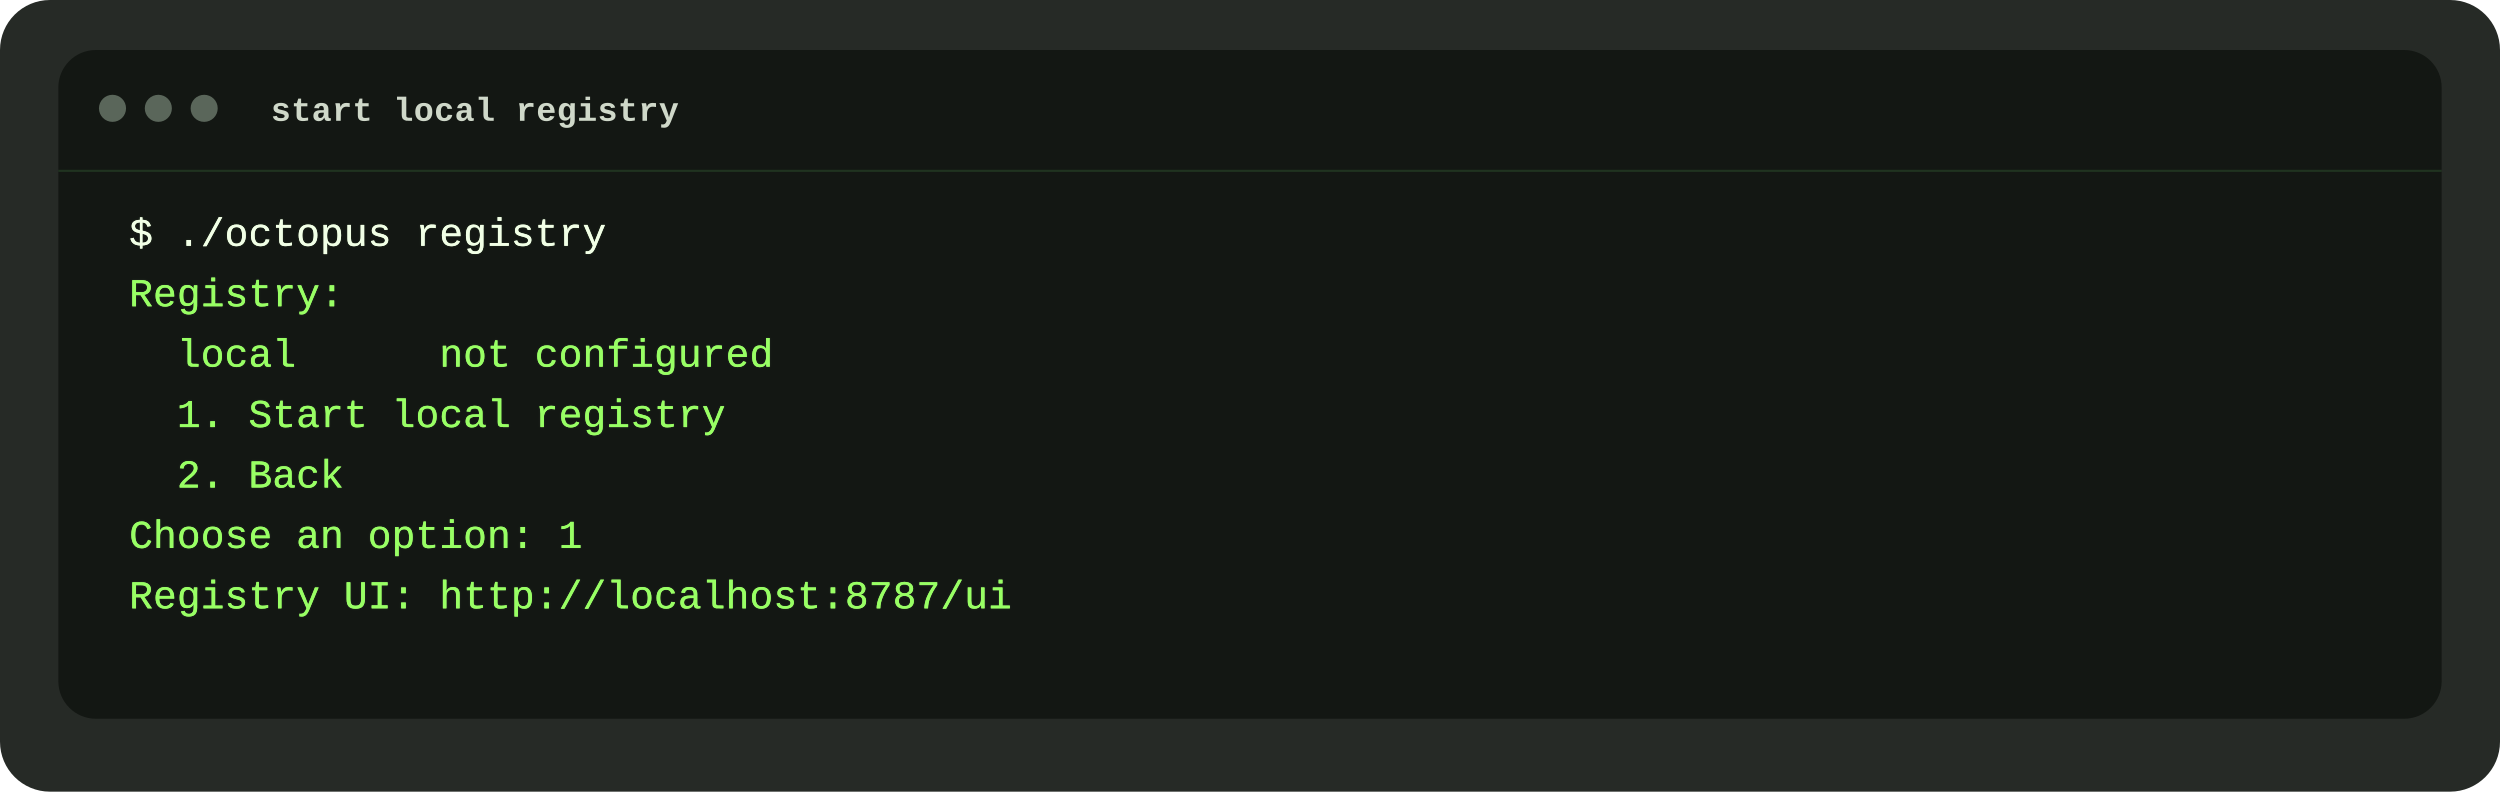
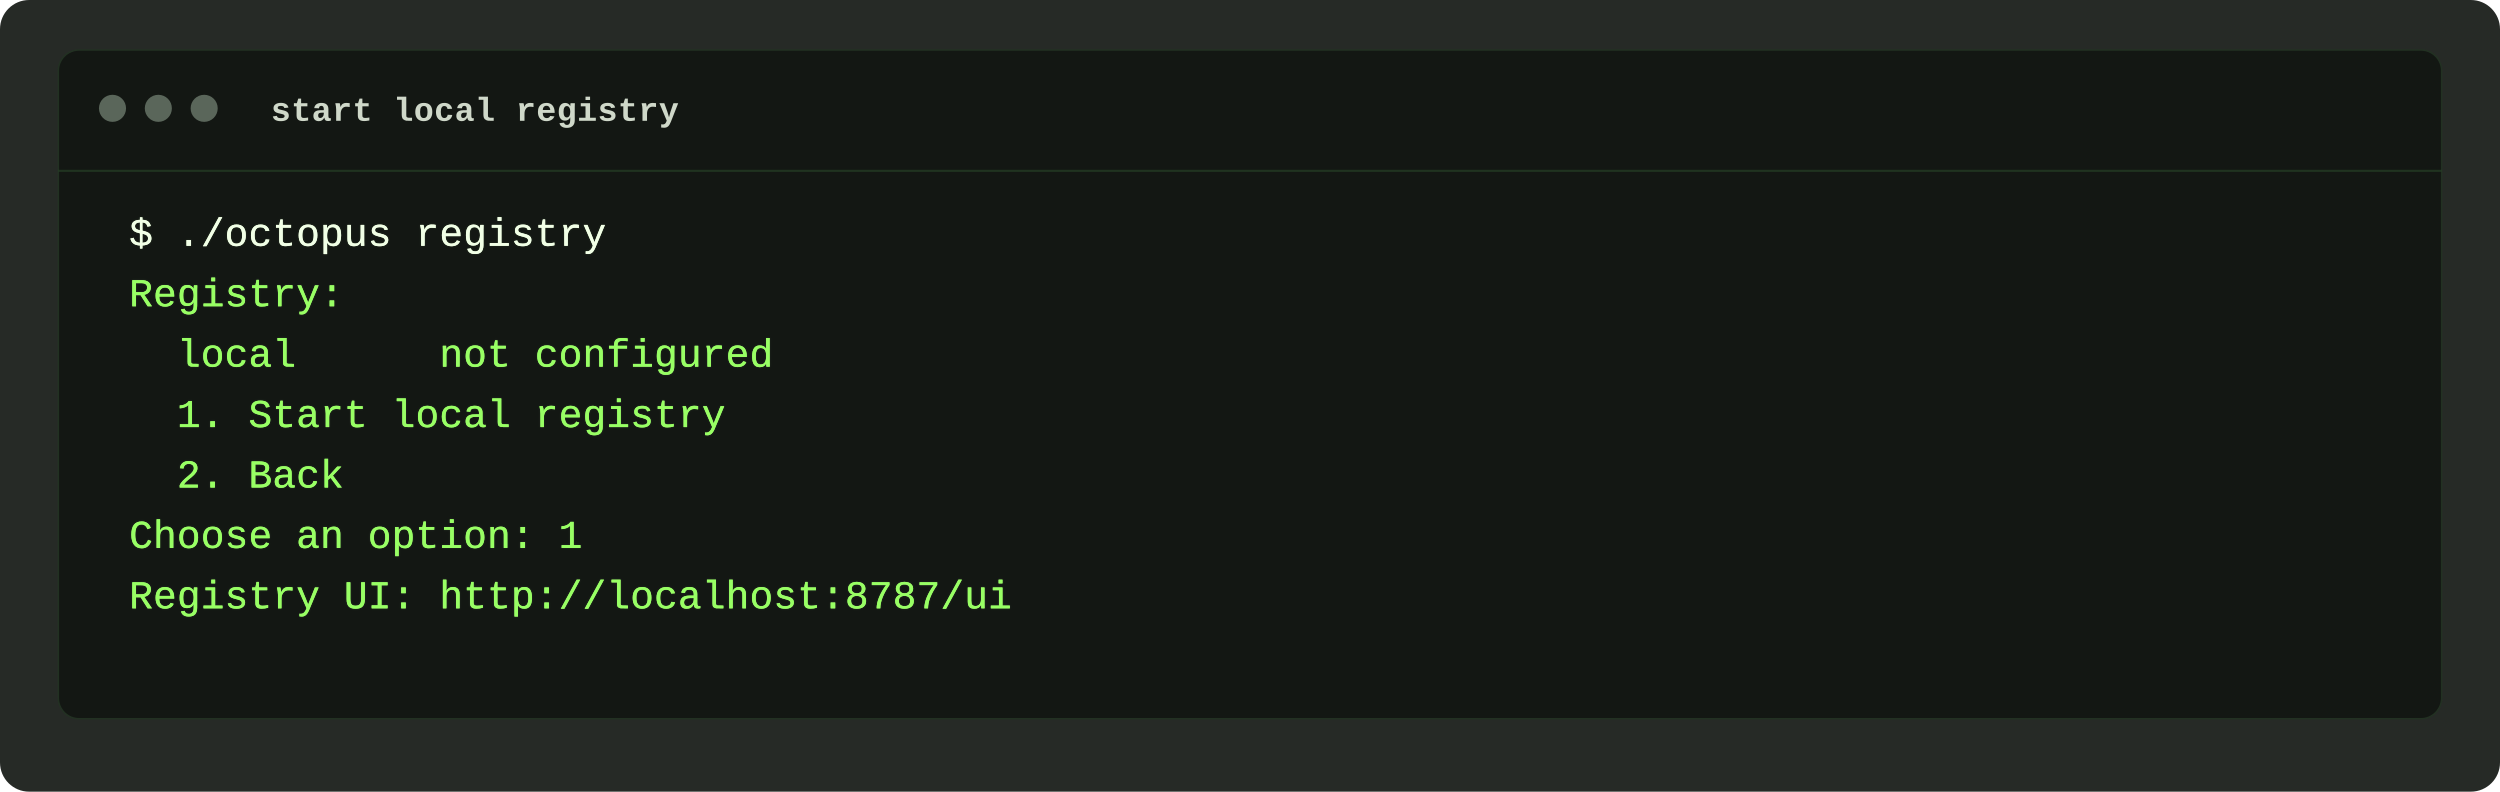
<svg xmlns="http://www.w3.org/2000/svg" width="1200" height="380" viewBox="0 0 1200 380" role="img" aria-labelledby="title desc">
  <style>
    .bg { fill: #262a26; }
-     .panel { fill: #131713; }
+     .panel { fill: #131713; stroke: #223122; stroke-width: 0.7; }
    .rule { stroke: #274227; stroke-width: 1; opacity: 0.65; }
    .dot { fill: #5a665a; }
    .label { fill: #cfd8c9; font: 600 16px "IBM Plex Mono", "SFMono-Regular", Menlo, Monaco, Consolas, "Liberation Mono", monospace; letter-spacing: 0.2px; }
    .line { fill: #98ff64; font: 19px "IBM Plex Mono", "SFMono-Regular", Menlo, Monaco, Consolas, "Liberation Mono", monospace; letter-spacing: 0.05px; }
    .glow-copy { opacity: 0.42; filter: url(#crt-glow); }
    .prompt { fill: #f1ffe6; }
  </style>
  <defs>
    <filter id="crt-glow" x="-20%" y="-20%" width="140%" height="140%">
      <feGaussianBlur stdDeviation="0.6" result="blur" />
      <feColorMatrix in="blur" type="matrix" values="0 0 0 0 0.55 0 0 0 0 1 0 0 0 0 0.35 0 0 0 0.45 0" result="glow" />
      <feMerge>
        <feMergeNode in="glow" />
      </feMerge>
    </filter>
  </defs>
-   <rect class="bg" x="0" y="0" width="1200" height="380" rx="24" />
+   <rect class="bg" x="0" y="0" width="1200" height="380" rx="14" />
  <g transform="translate(28 24)">
-     <rect class="panel" x="0" y="0" width="1144" height="321" rx="18" />
+     <rect class="panel" x="0" y="0" width="1144" height="321" rx="10" />
    <circle class="dot" cx="26" cy="28" r="6.5" />
    <circle class="dot" cx="48" cy="28" r="6.5" />
    <circle class="dot" cx="70" cy="28" r="6.5" />
    <text class="label" x="102" y="34">start local registry</text>
    <line class="rule" x1="0" y1="58" x2="1144" y2="58" />
    <g id="copy-start-local">
      <text class="line" xml:space="preserve">
        <tspan class="prompt" x="34" y="94">$ ./octopus registry</tspan>
        <tspan x="34" dy="29">Registry:</tspan>
        <tspan x="34" dy="29">  local      not configured</tspan>
        <tspan x="34" dy="29" />
        <tspan x="34" dy="29">  1. Start local registry</tspan>
        <tspan x="34" dy="29">  2. Back</tspan>
        <tspan x="34" dy="29">Choose an option: 1</tspan>
        <tspan x="34" dy="29">Registry UI: http://localhost:8787/ui</tspan>
      </text>
    </g>
    <use href="#copy-start-local" class="glow-copy" />
    <use href="#copy-start-local" />
  </g>
</svg>
